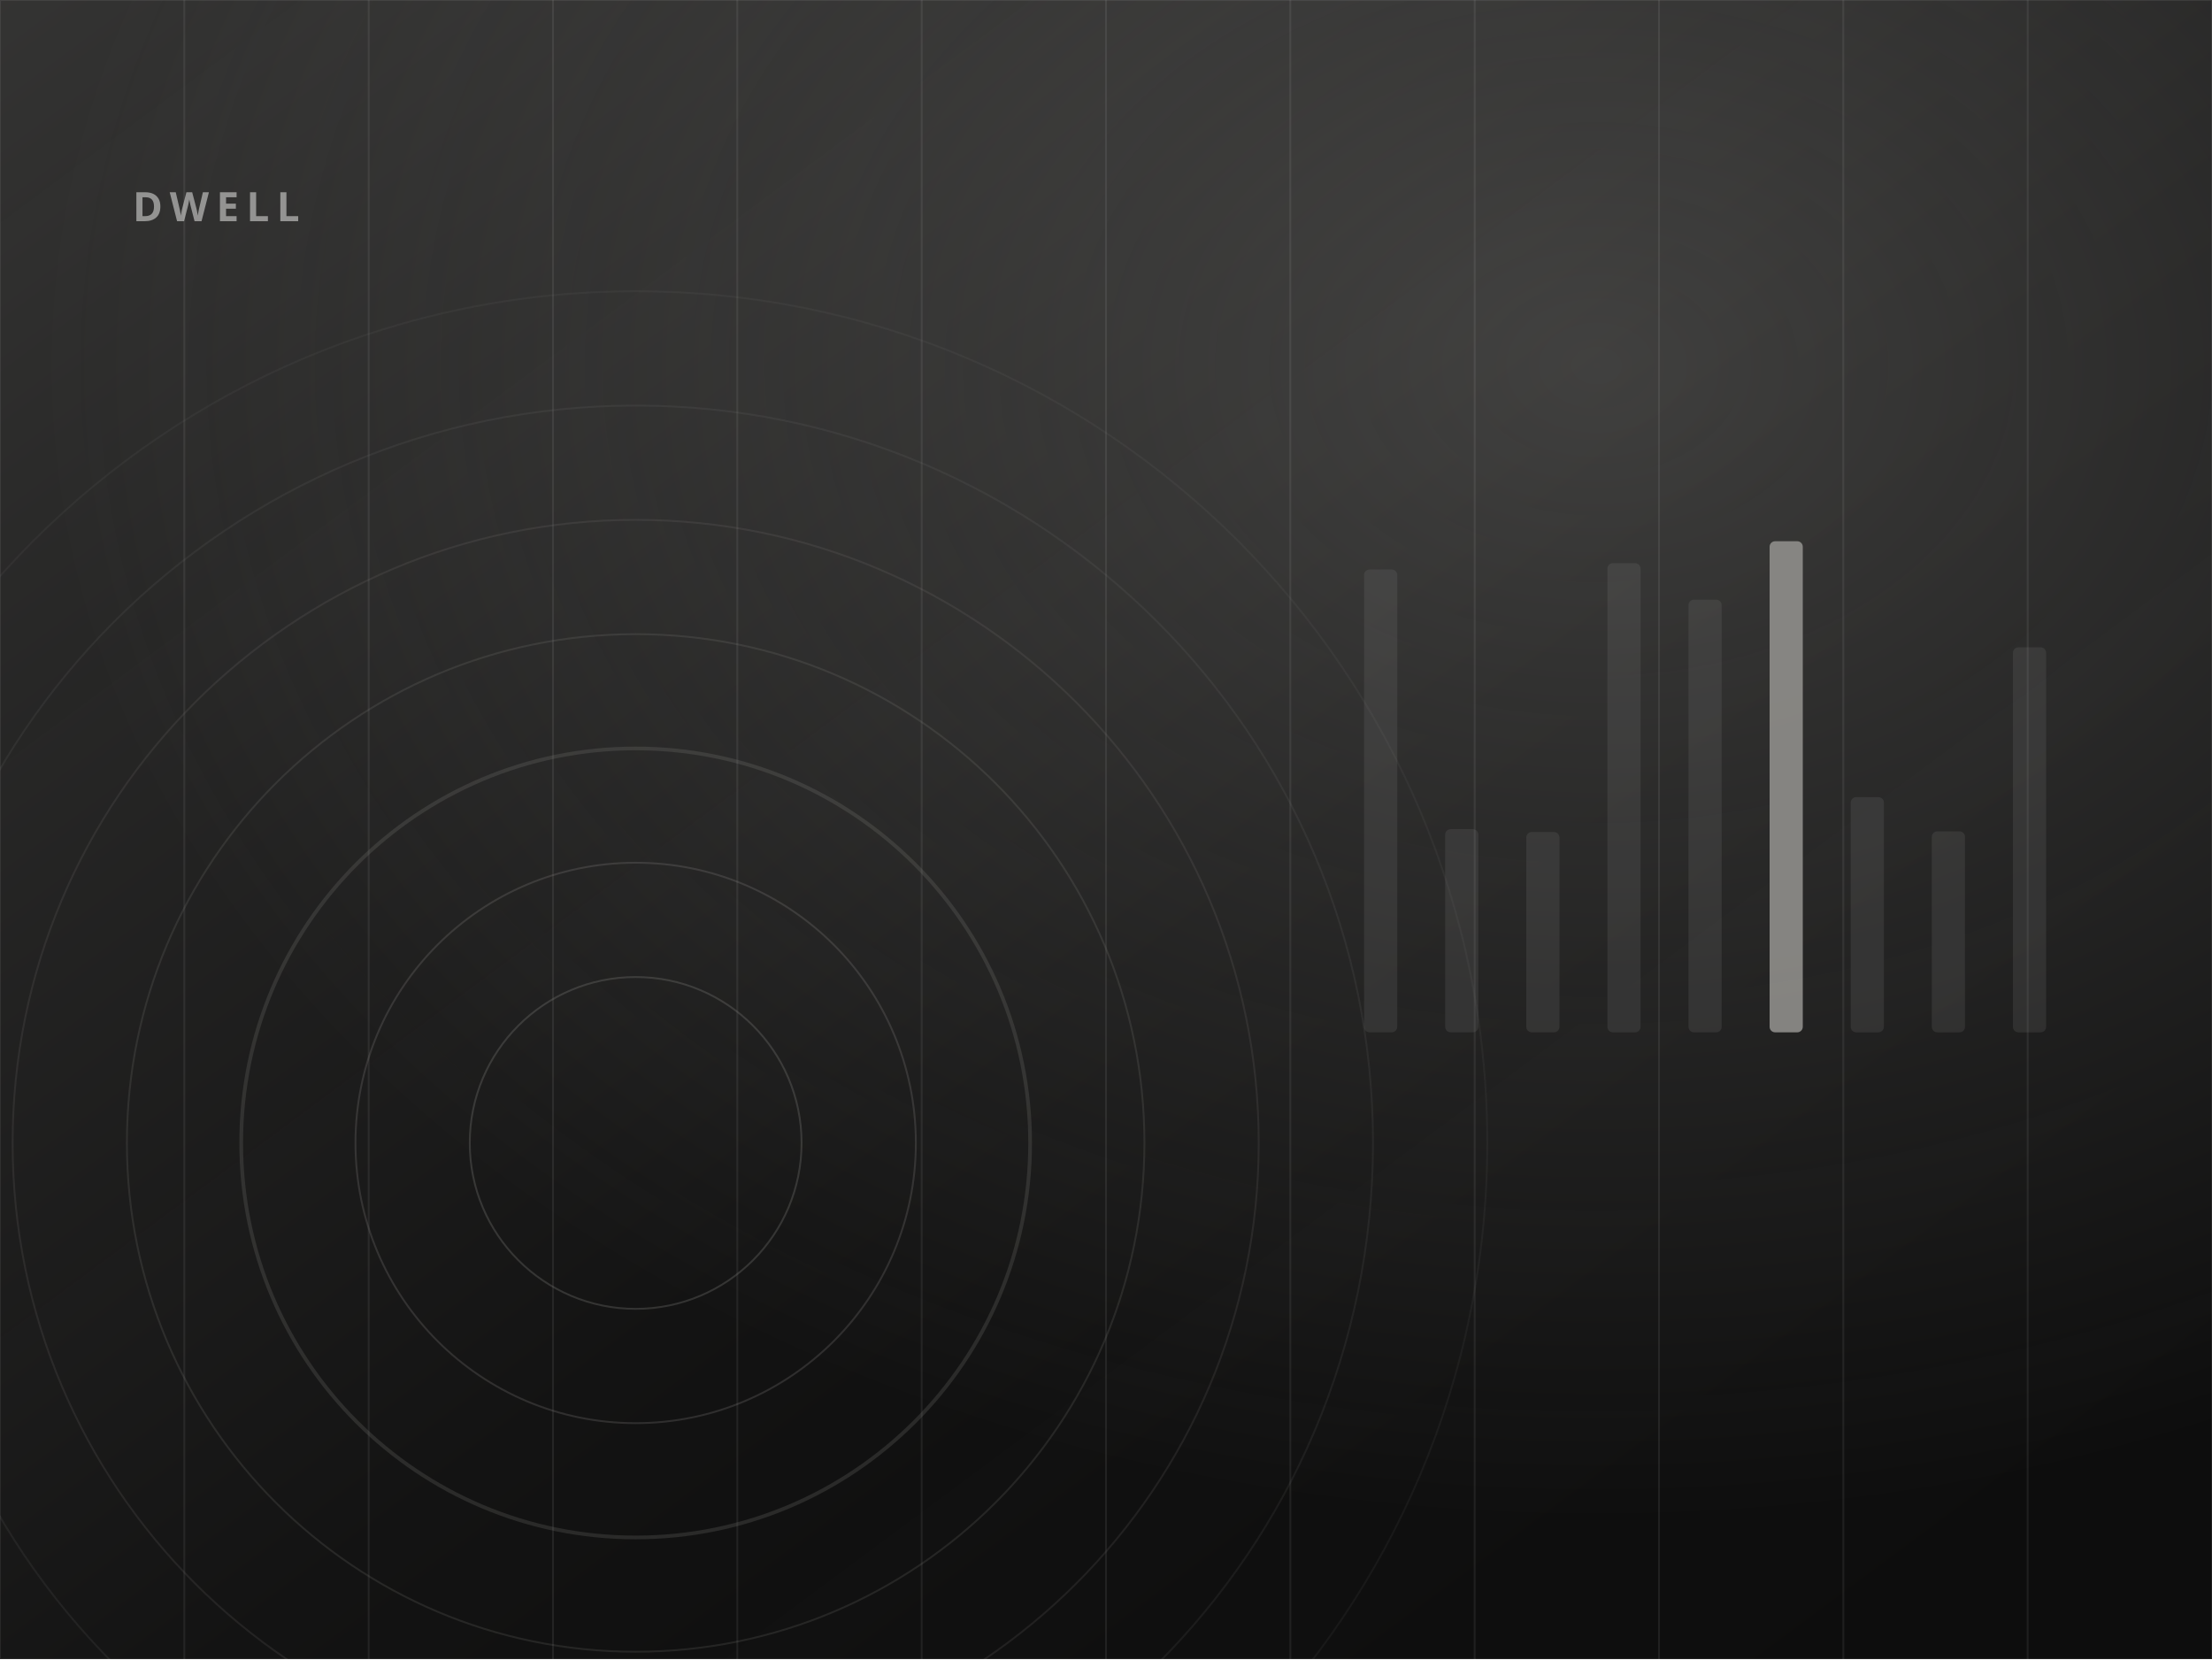
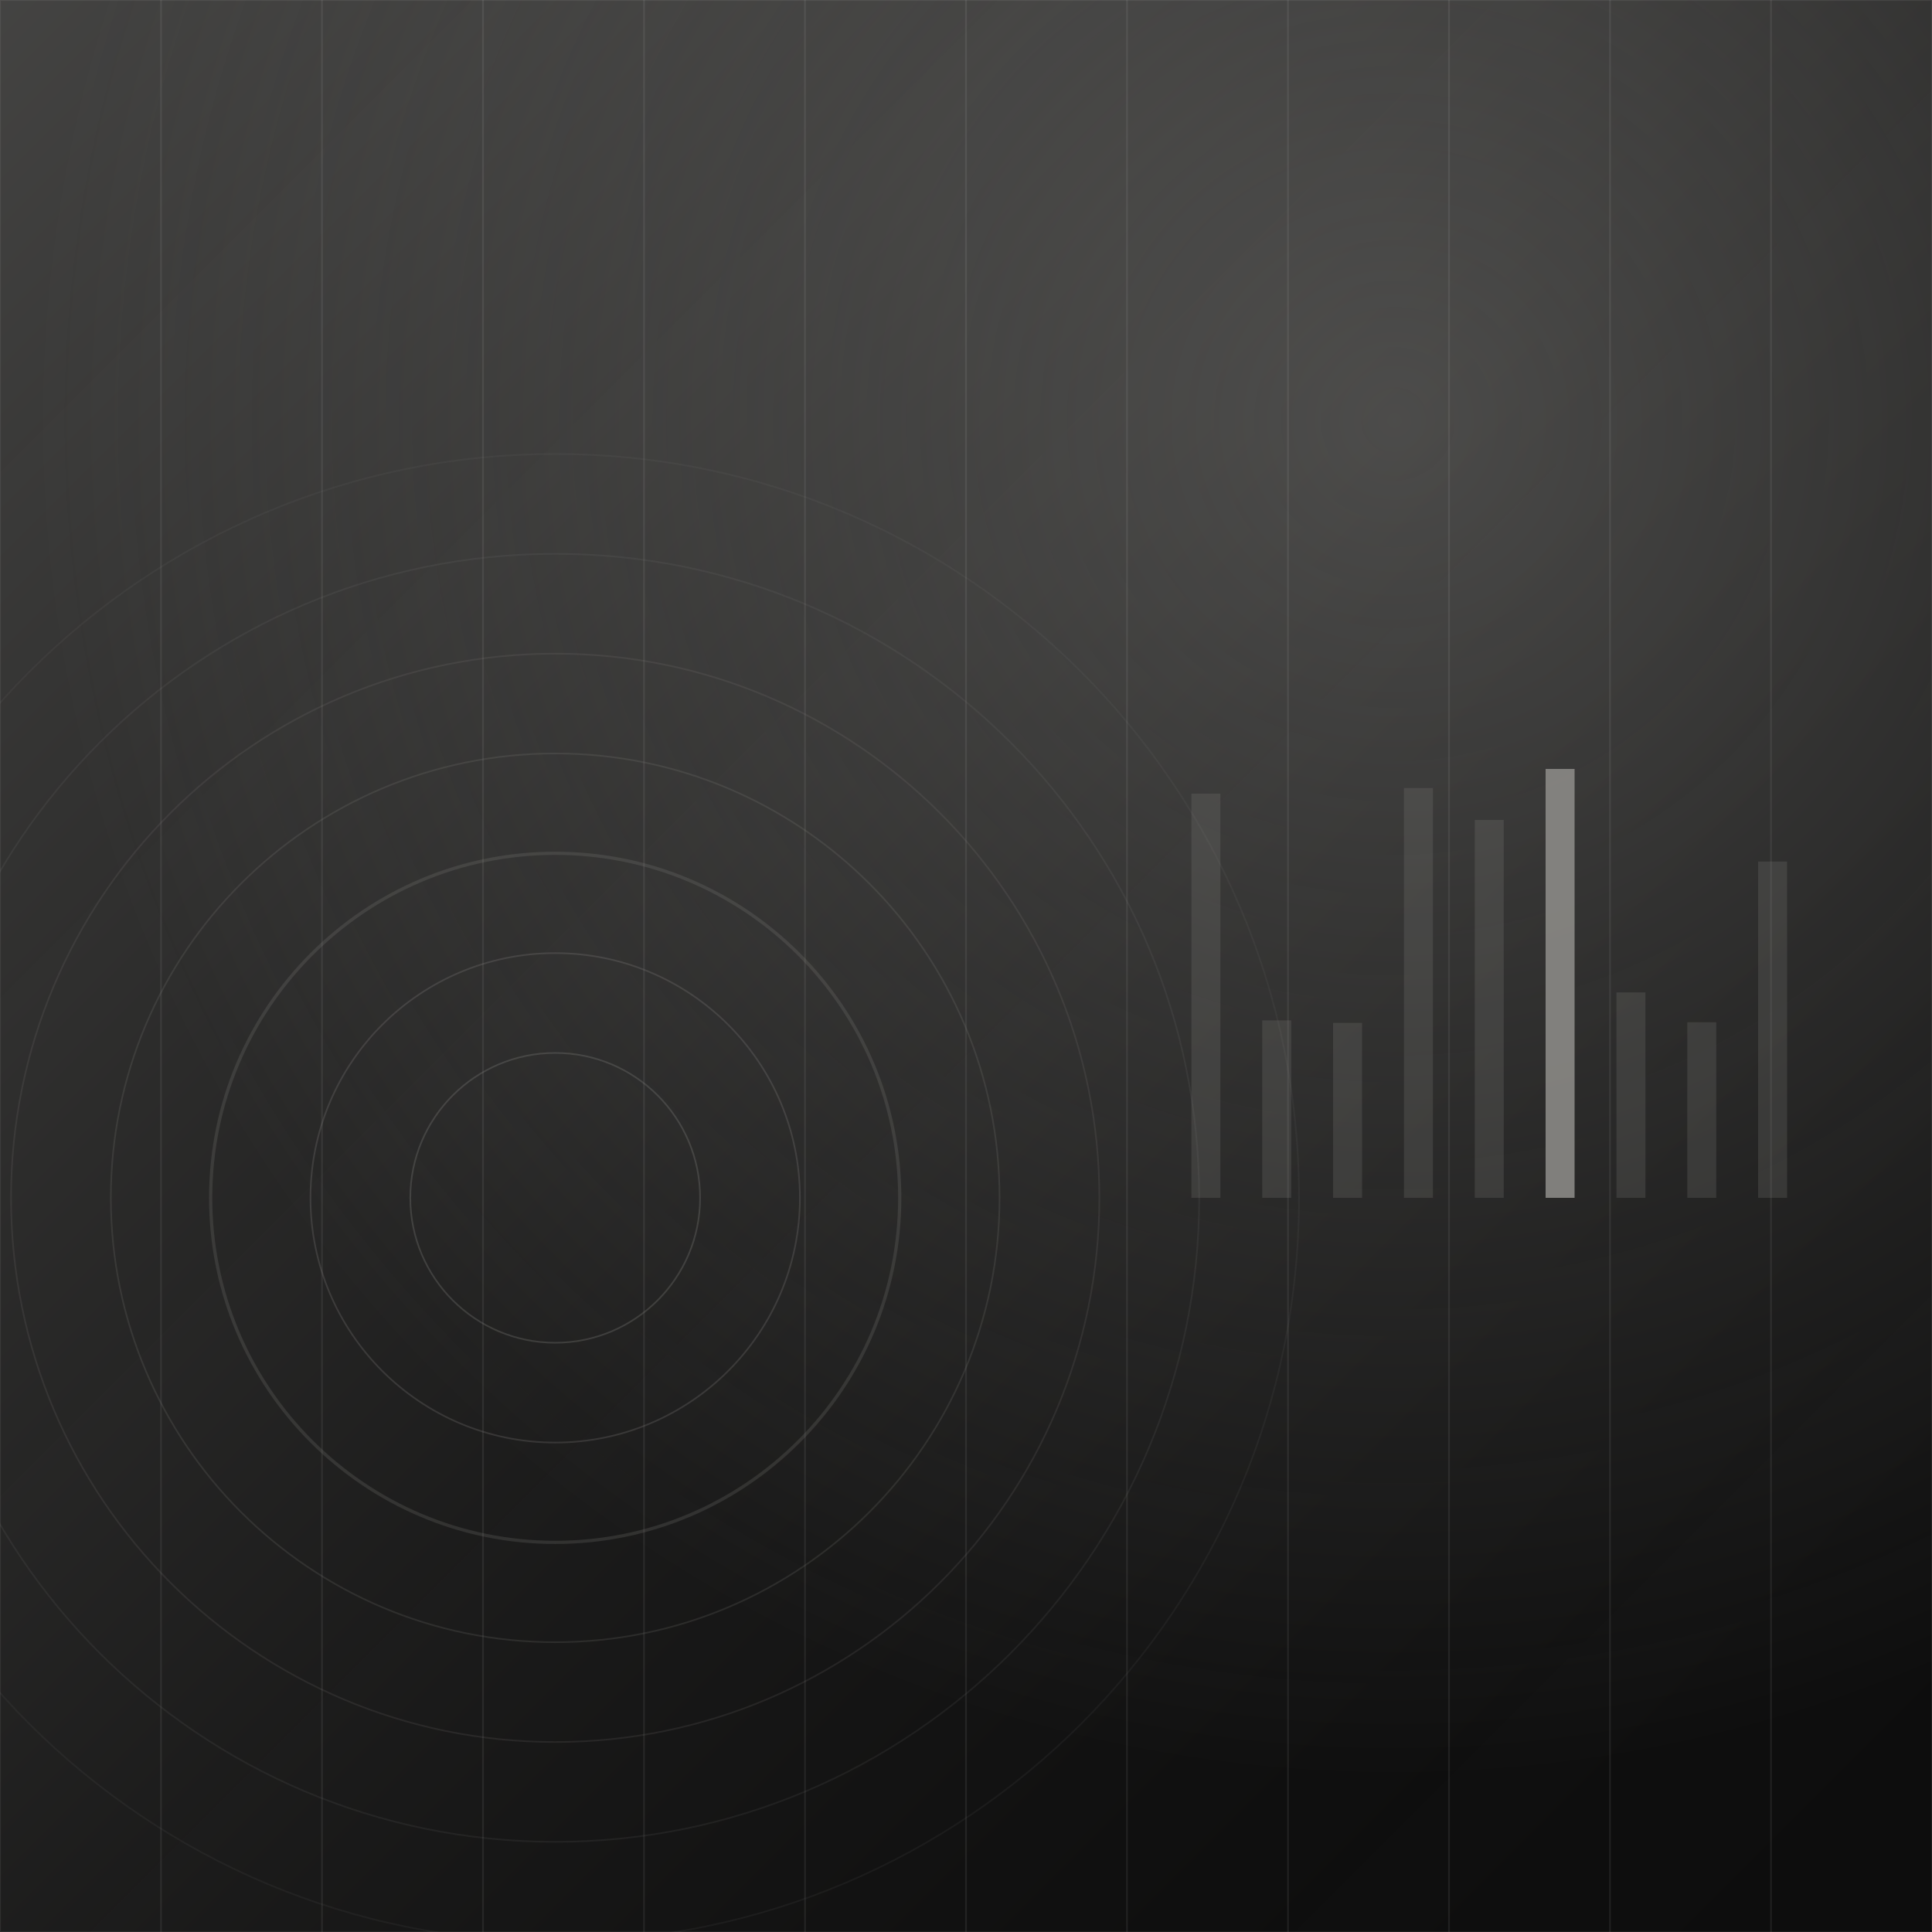
- <svg xmlns="http://www.w3.org/2000/svg" viewBox="0 0 1200 900" width="1200" height="900" role="img">
+ <svg xmlns="http://www.w3.org/2000/svg" viewBox="0 0 1200 1200" width="1200" height="1200" role="img">
  <defs>
    <linearGradient id="g" x1="0" y1="0" x2="1" y2="1">
-       <stop offset="0" stop-color="#8f8e8b" stop-opacity="0.30" />
-       <stop offset="0.55" stop-color="#8f8e8b" stop-opacity="0.05" />
+       <stop offset="0" stop-color="#8f8e8b" stop-opacity="0.42" />
+       <stop offset="0.55" stop-color="#8f8e8b" stop-opacity="0.1" />
      <stop offset="1" stop-color="#0d0d0d" stop-opacity="0" />
    </linearGradient>
    <radialGradient id="r" cx="0.72" cy="0.22" r="0.7">
-       <stop offset="0" stop-color="#8f8e8b" stop-opacity="0.34" />
+       <stop offset="0" stop-color="#8f8e8b" stop-opacity="0.4" />
      <stop offset="1" stop-color="#8f8e8b" stop-opacity="0" />
    </radialGradient>
    <clipPath id="c">
-       <rect width="1200" height="900" />
+       <rect width="1200" height="1200" />
    </clipPath>
  </defs>
  <g clip-path="url(#c)">
-     <rect width="1200" height="900" fill="#0d0d0d" />
-     <rect width="1200" height="900" fill="url(#g)" />
-     <rect width="1200" height="900" fill="url(#r)" />
-     <line x1="100" y1="0" x2="100" y2="900" stroke="rgba(247,246,244,0.08)" stroke-width="1" />
-     <line x1="200" y1="0" x2="200" y2="900" stroke="rgba(247,246,244,0.08)" stroke-width="1" />
-     <line x1="300" y1="0" x2="300" y2="900" stroke="rgba(247,246,244,0.08)" stroke-width="1" />
-     <line x1="400" y1="0" x2="400" y2="900" stroke="rgba(247,246,244,0.08)" stroke-width="1" />
-     <line x1="500" y1="0" x2="500" y2="900" stroke="rgba(247,246,244,0.08)" stroke-width="1" />
-     <line x1="600" y1="0" x2="600" y2="900" stroke="rgba(247,246,244,0.08)" stroke-width="1" />
-     <line x1="700" y1="0" x2="700" y2="900" stroke="rgba(247,246,244,0.08)" stroke-width="1" />
-     <line x1="800" y1="0" x2="800" y2="900" stroke="rgba(247,246,244,0.08)" stroke-width="1" />
-     <line x1="900" y1="0" x2="900" y2="900" stroke="rgba(247,246,244,0.08)" stroke-width="1" />
-     <line x1="1000" y1="0" x2="1000" y2="900" stroke="rgba(247,246,244,0.08)" stroke-width="1" />
-     <line x1="1100" y1="0" x2="1100" y2="900" stroke="rgba(247,246,244,0.08)" stroke-width="1" />
-     <circle cx="344.845" cy="620" r="90" fill="none" stroke="#8f8e8b" stroke-opacity="0.26" stroke-width="1" />
-     <circle cx="344.845" cy="620" r="152" fill="none" stroke="#8f8e8b" stroke-opacity="0.23" stroke-width="1" />
-     <circle cx="344.845" cy="620" r="214" fill="none" stroke="#8f8e8b" stroke-opacity="0.2" stroke-width="2" />
-     <circle cx="344.845" cy="620" r="276" fill="none" stroke="#8f8e8b" stroke-opacity="0.17" stroke-width="1" />
-     <circle cx="344.845" cy="620" r="338" fill="none" stroke="#8f8e8b" stroke-opacity="0.14" stroke-width="1" />
-     <circle cx="344.845" cy="620" r="400" fill="none" stroke="#8f8e8b" stroke-opacity="0.11" stroke-width="1" />
-     <circle cx="344.845" cy="620" r="462" fill="none" stroke="#8f8e8b" stroke-opacity="0.08" stroke-width="1" />
-     <rect x="740" y="308.925" width="18" height="251.075" rx="3" fill="#8f8e8b" fill-opacity="0.16" />
-     <rect x="784" y="449.785" width="18" height="110.215" rx="3" fill="#8f8e8b" fill-opacity="0.16" />
-     <rect x="828" y="451.338" width="18" height="108.662" rx="3" fill="#8f8e8b" fill-opacity="0.16" />
-     <rect x="872" y="305.474" width="18" height="254.526" rx="3" fill="#8f8e8b" fill-opacity="0.16" />
-     <rect x="916" y="325.281" width="18" height="234.719" rx="3" fill="#8f8e8b" fill-opacity="0.16" />
-     <rect x="960" y="293.6" width="18" height="266.4" rx="3" fill="#8f8e8b" fill-opacity="0.9" />
-     <rect x="1004" y="432.408" width="18" height="127.592" rx="3" fill="#8f8e8b" fill-opacity="0.16" />
-     <rect x="1048" y="450.963" width="18" height="109.037" rx="3" fill="#8f8e8b" fill-opacity="0.16" />
-     <rect x="1092" y="351.121" width="18" height="208.879" rx="3" fill="#8f8e8b" fill-opacity="0.16" />
-     <rect x="0" y="0" width="1200" height="900" fill="none" stroke="rgba(247,246,244,0.08)" />
-     <text x="72" y="120" fill="rgba(247,246,244,0.5)" font-family="Manrope, sans-serif" font-size="22" font-weight="600" letter-spacing="4">DWELL</text>
+     <rect width="1200" height="1200" fill="#0d0d0d" />
+     <rect width="1200" height="1200" fill="url(#g)" />
+     <rect width="1200" height="1200" fill="url(#r)" />
+     <line x1="100" y1="0" x2="100" y2="1200" stroke="rgba(247,246,244,0.08)" stroke-width="1" />
+     <line x1="200" y1="0" x2="200" y2="1200" stroke="rgba(247,246,244,0.08)" stroke-width="1" />
+     <line x1="300" y1="0" x2="300" y2="1200" stroke="rgba(247,246,244,0.08)" stroke-width="1" />
+     <line x1="400" y1="0" x2="400" y2="1200" stroke="rgba(247,246,244,0.08)" stroke-width="1" />
+     <line x1="500" y1="0" x2="500" y2="1200" stroke="rgba(247,246,244,0.08)" stroke-width="1" />
+     <line x1="600" y1="0" x2="600" y2="1200" stroke="rgba(247,246,244,0.08)" stroke-width="1" />
+     <line x1="700" y1="0" x2="700" y2="1200" stroke="rgba(247,246,244,0.08)" stroke-width="1" />
+     <line x1="800" y1="0" x2="800" y2="1200" stroke="rgba(247,246,244,0.08)" stroke-width="1" />
+     <line x1="900" y1="0" x2="900" y2="1200" stroke="rgba(247,246,244,0.08)" stroke-width="1" />
+     <line x1="1000" y1="0" x2="1000" y2="1200" stroke="rgba(247,246,244,0.08)" stroke-width="1" />
+     <line x1="1100" y1="0" x2="1100" y2="1200" stroke="rgba(247,246,244,0.08)" stroke-width="1" />
+     <circle cx="344.845" cy="744" r="90" fill="none" stroke="#8f8e8b" stroke-opacity="0.26" stroke-width="1" />
+     <circle cx="344.845" cy="744" r="152" fill="none" stroke="#8f8e8b" stroke-opacity="0.23" stroke-width="1" />
+     <circle cx="344.845" cy="744" r="214" fill="none" stroke="#8f8e8b" stroke-opacity="0.2" stroke-width="2" />
+     <circle cx="344.845" cy="744" r="276" fill="none" stroke="#8f8e8b" stroke-opacity="0.17" stroke-width="1" />
+     <circle cx="344.845" cy="744" r="338" fill="none" stroke="#8f8e8b" stroke-opacity="0.14" stroke-width="1" />
+     <circle cx="344.845" cy="744" r="400" fill="none" stroke="#8f8e8b" stroke-opacity="0.11" stroke-width="1" />
+     <circle cx="344.845" cy="744" r="462" fill="none" stroke="#8f8e8b" stroke-opacity="0.08" stroke-width="1" />
+     <rect x="740" y="492.925" width="18" height="251.075" fill="#8f8e8b" fill-opacity="0.2" />
+     <rect x="784" y="633.785" width="18" height="110.215" fill="#8f8e8b" fill-opacity="0.2" />
+     <rect x="828" y="635.338" width="18" height="108.662" fill="#8f8e8b" fill-opacity="0.2" />
+     <rect x="872" y="489.474" width="18" height="254.526" fill="#8f8e8b" fill-opacity="0.2" />
+     <rect x="916" y="509.281" width="18" height="234.719" fill="#8f8e8b" fill-opacity="0.2" />
+     <rect x="960" y="477.6" width="18" height="266.4" fill="#8f8e8b" fill-opacity="0.85" />
+     <rect x="1004" y="616.408" width="18" height="127.592" fill="#8f8e8b" fill-opacity="0.2" />
+     <rect x="1048" y="634.963" width="18" height="109.037" fill="#8f8e8b" fill-opacity="0.2" />
+     <rect x="1092" y="535.121" width="18" height="208.879" fill="#8f8e8b" fill-opacity="0.2" />
+     <rect x="0" y="0" width="1200" height="1200" fill="none" stroke="rgba(247,246,244,0.08)" />
  </g>
</svg>
